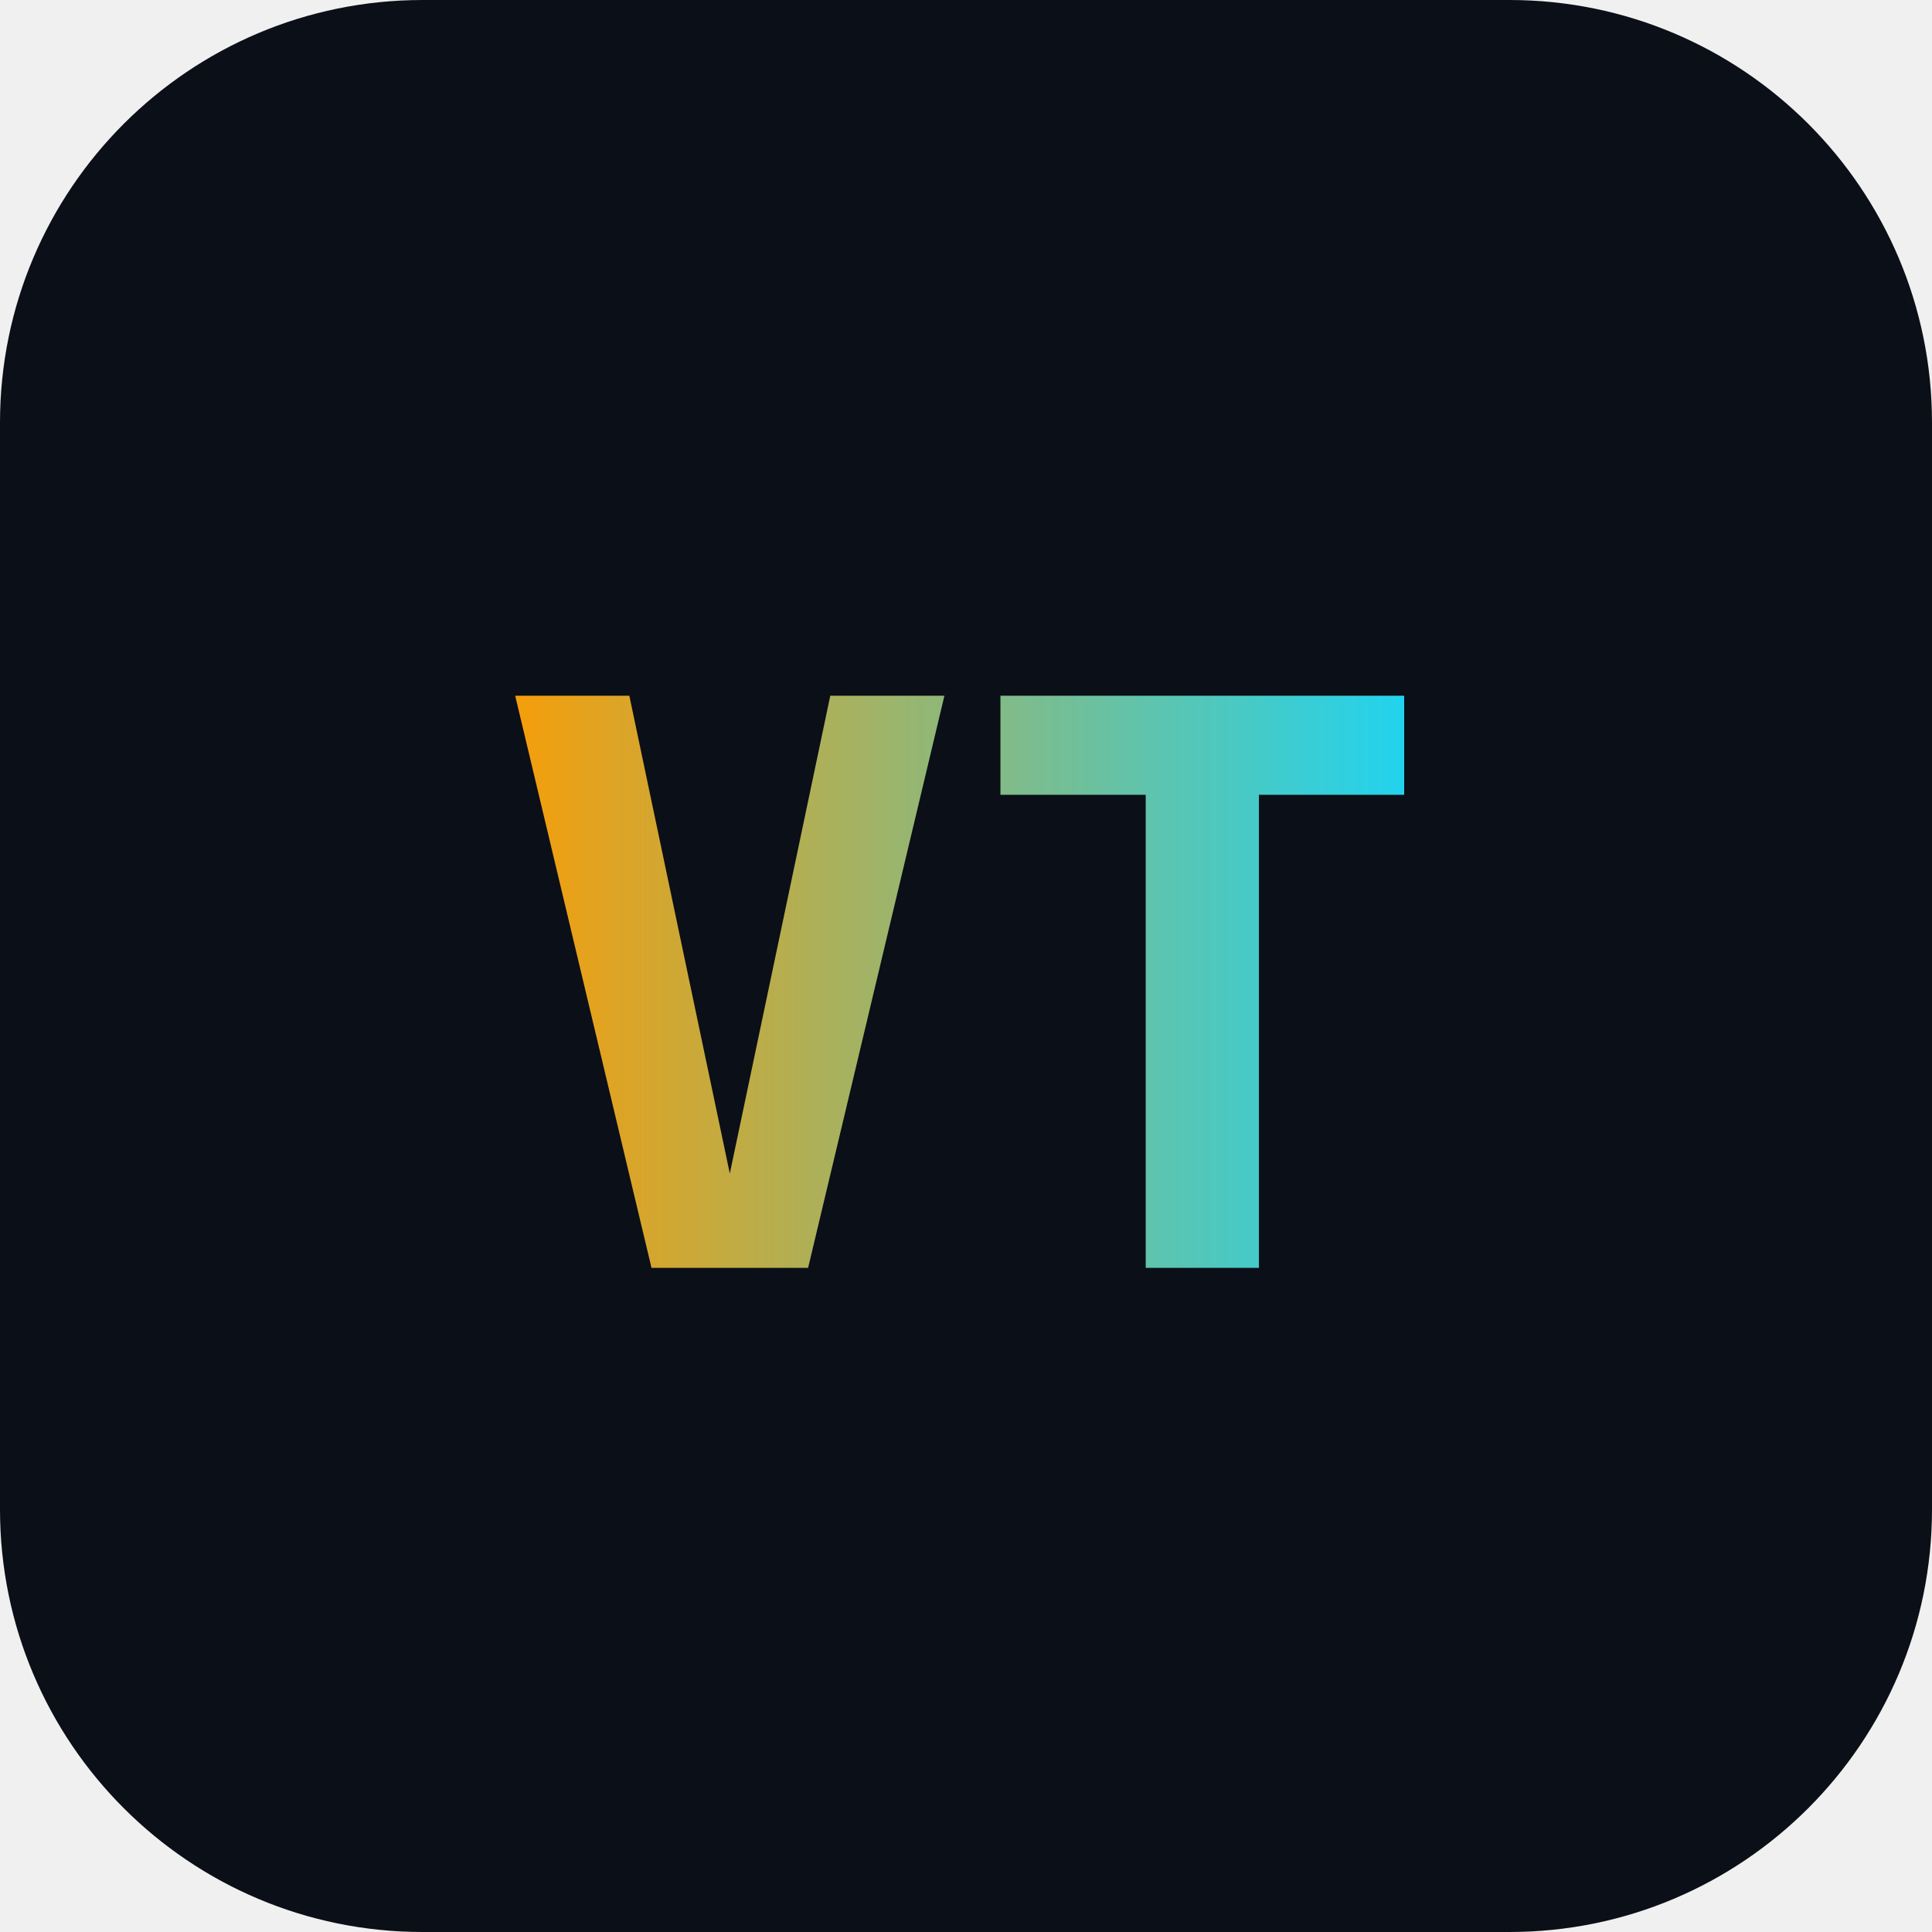
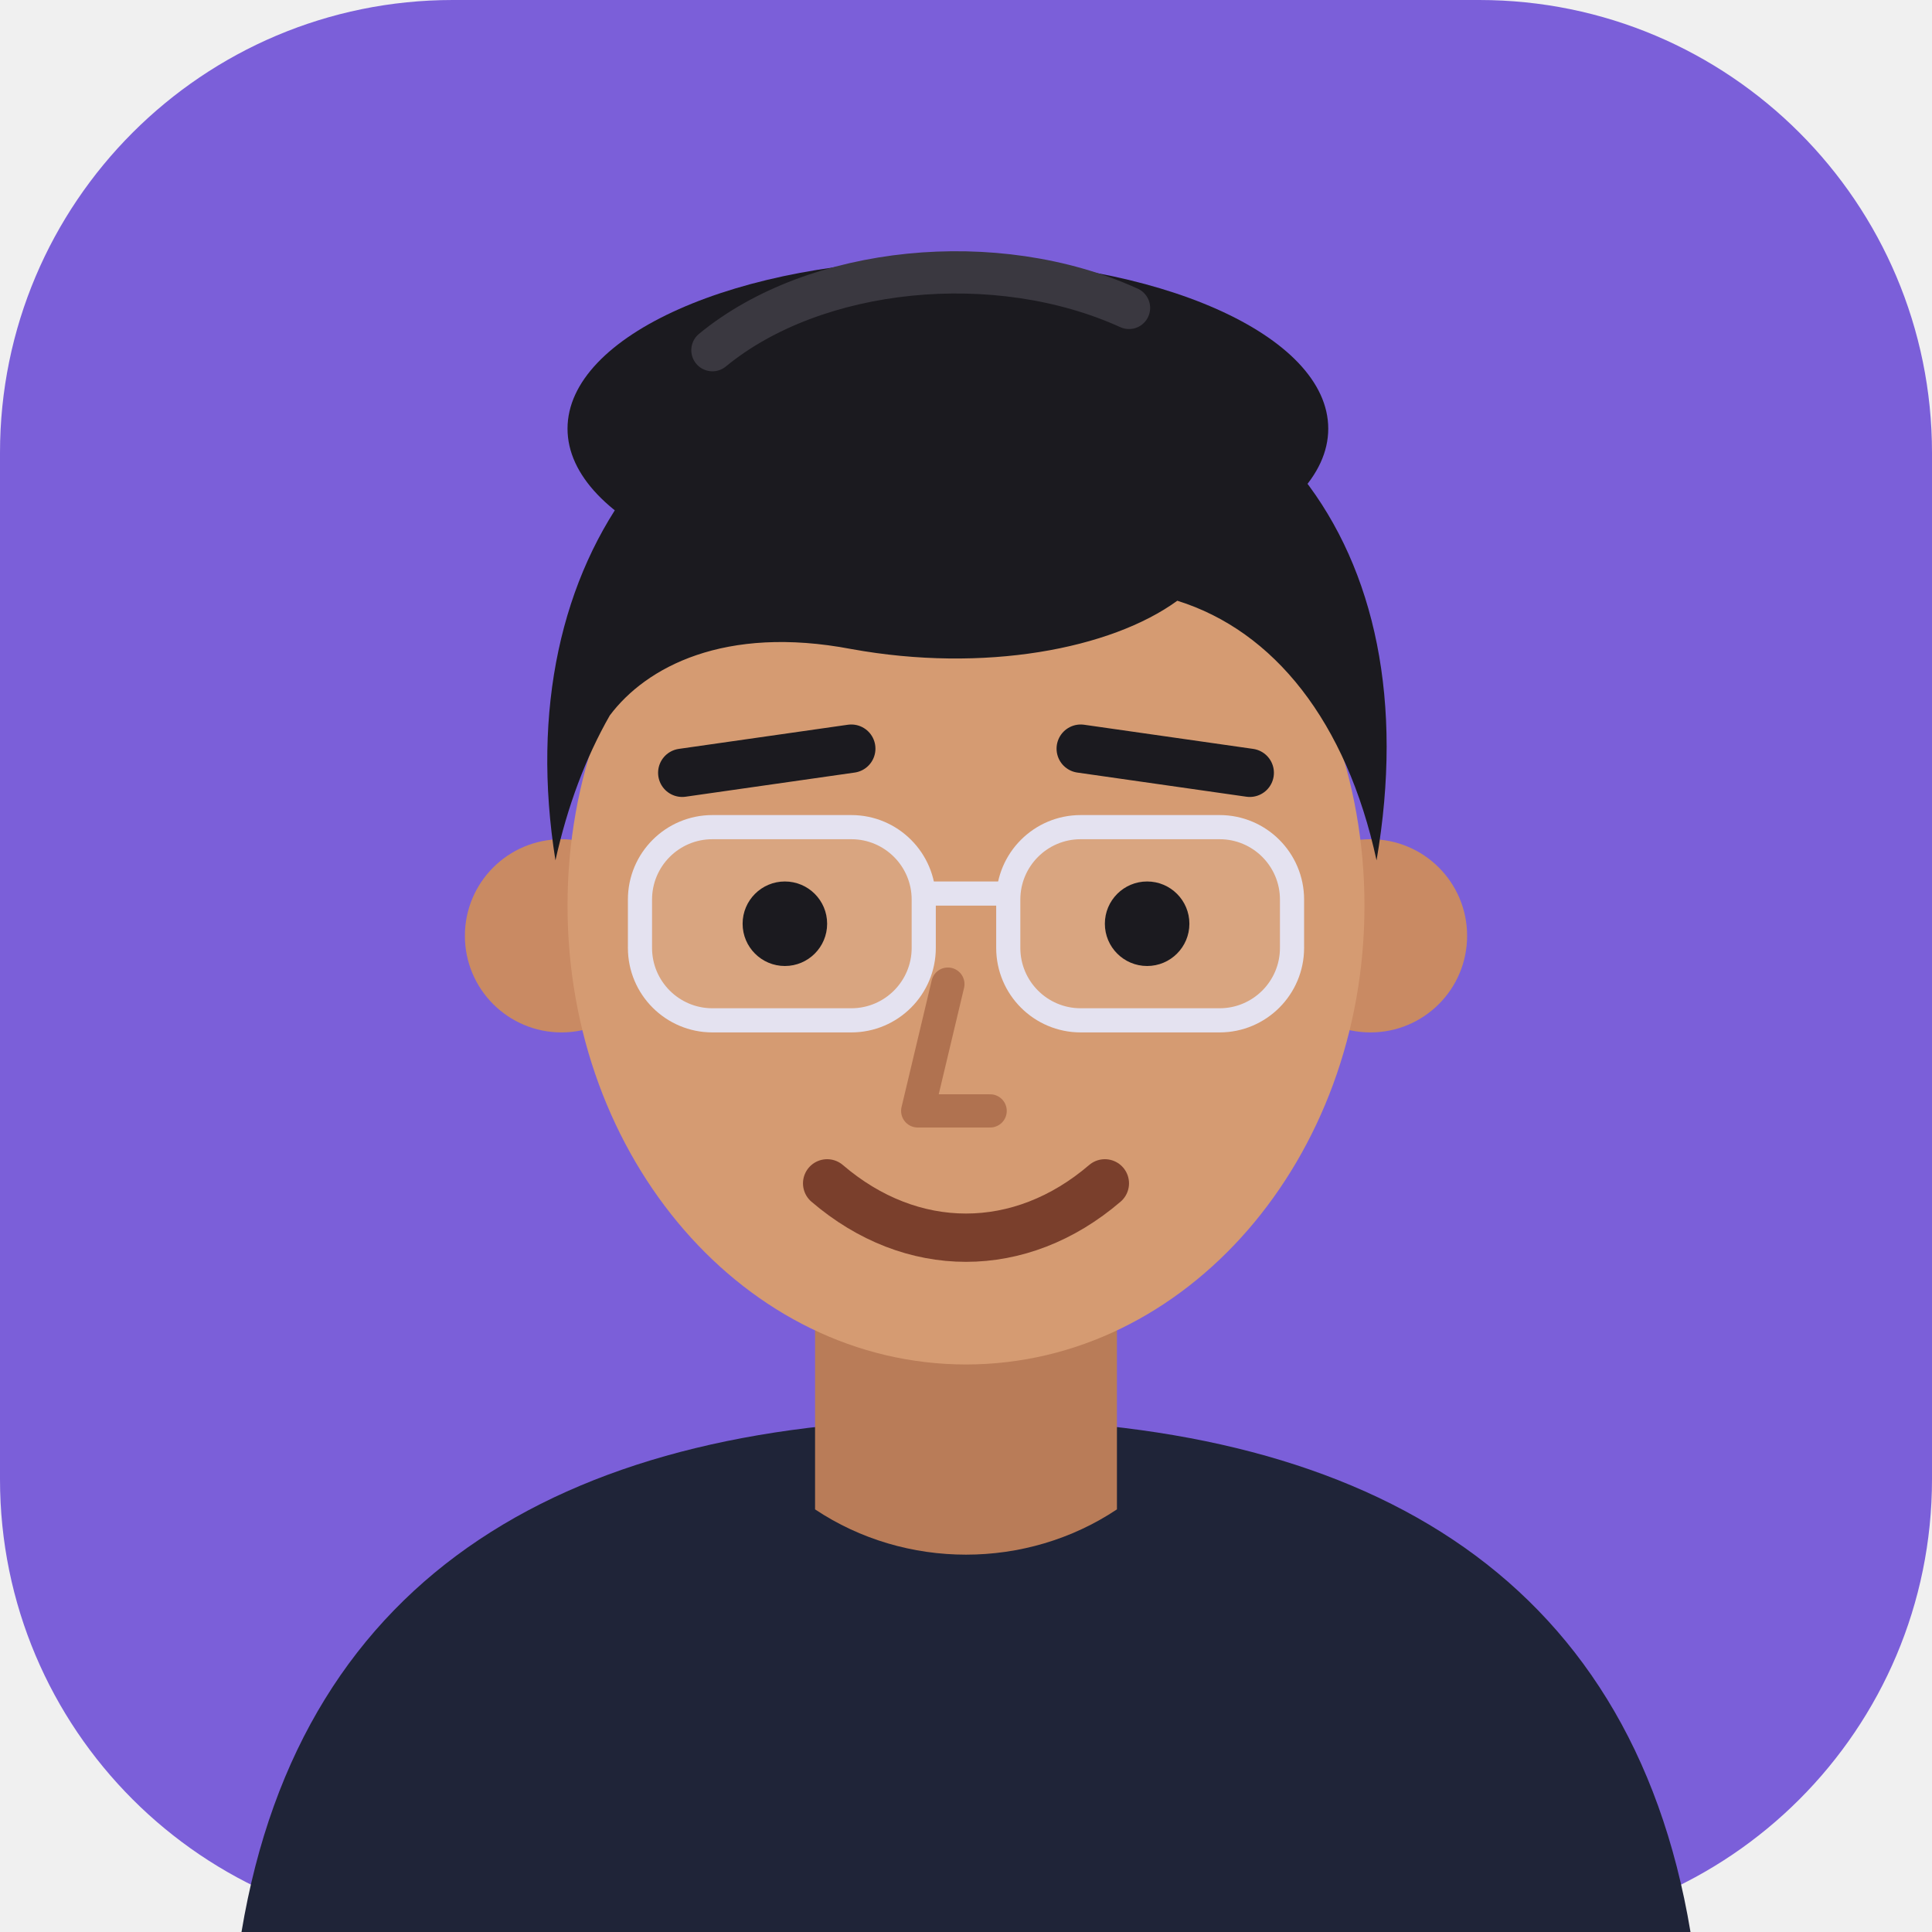
<svg xmlns="http://www.w3.org/2000/svg" viewBox="0 0 64 64">
-   <defs>
-     <linearGradient id="g" x1="0" x2="1">
-       <stop offset="0" stop-color="#f59e0b" />
-       <stop offset="1" stop-color="#22d3ee" />
-     </linearGradient>
-   </defs>
-   <rect width="64" height="64" rx="14" fill="#0b0f17" />
-   <text x="32" y="42" font-family="ui-monospace,monospace" font-size="26" font-weight="700" text-anchor="middle" fill="url(#g)">VT</text>
+   <rect width="64" height="64" rx="15" fill="#7b5fd9" />
+   <path d="M8 64c2-12 11-17 24-17s22 5 24 17z" fill="#1f2438" />
+   <path d="M27 44h10v6c-3 2-7 2-10 0z" fill="#b97c58" />
+   <circle cx="18.6" cy="31" r="3.2" fill="#c98a63" />
+   <circle cx="45.4" cy="31" r="3.2" fill="#c98a63" />
+   <ellipse cx="32" cy="30" rx="13.2" ry="15.2" fill="#d59b72" />
+   <path d="M18.4 28.5c-1.6-10 4-17.5 13.6-17.5 9.8 0 15.4 7 13.6 17.5-1-4.6-3.4-7.6-6.6-8.6-2.2 1.6-6.4 2.4-10.8 1.6-4.2-.8-6.8.6-8 2.2-.8 1.4-1.4 3-1.8 4.8z" fill="#1b1a1f" />
+   <ellipse cx="31.4" cy="14.2" rx="12.6" ry="5.6" fill="#1b1a1f" />
+   <path d="M23.6 11.6c3.4-2.8 9.4-3.4 13.8-1.4" stroke="#3a3840" stroke-width="1.4" fill="none" stroke-linecap="round" />
+   <path d="M22.6 25.6l5.6-.8M35.8 24.8l5.6.8" stroke="#1b1a1f" stroke-width="1.6" stroke-linecap="round" />
+   <rect x="21.2" y="27.4" width="9.4" height="6.4" rx="2.4" fill="#ffffff" fill-opacity=".1" stroke="#e4e2f0" stroke-width="0.8" />
+   <rect x="33.4" y="27.4" width="9.4" height="6.4" rx="2.4" fill="#ffffff" fill-opacity=".1" stroke="#e4e2f0" stroke-width="0.8" />
+   <path d="M30.6 29.6h2.8" stroke="#e4e2f0" stroke-width="0.8" />
+   <circle cx="26" cy="30.6" r="1.4" fill="#1b1a1f" />
+   <circle cx="38" cy="30.6" r="1.4" fill="#1b1a1f" />
+   <path d="M31.4 32.6l-1 4.2h2.4" stroke="#b07250" stroke-width="1.1" fill="none" stroke-linecap="round" stroke-linejoin="round" />
+   <path d="M27.4 39.2c2.8 2.4 6.4 2.4 9.2 0" stroke="#7a3f2c" stroke-width="1.6" fill="none" stroke-linecap="round" />
</svg>
